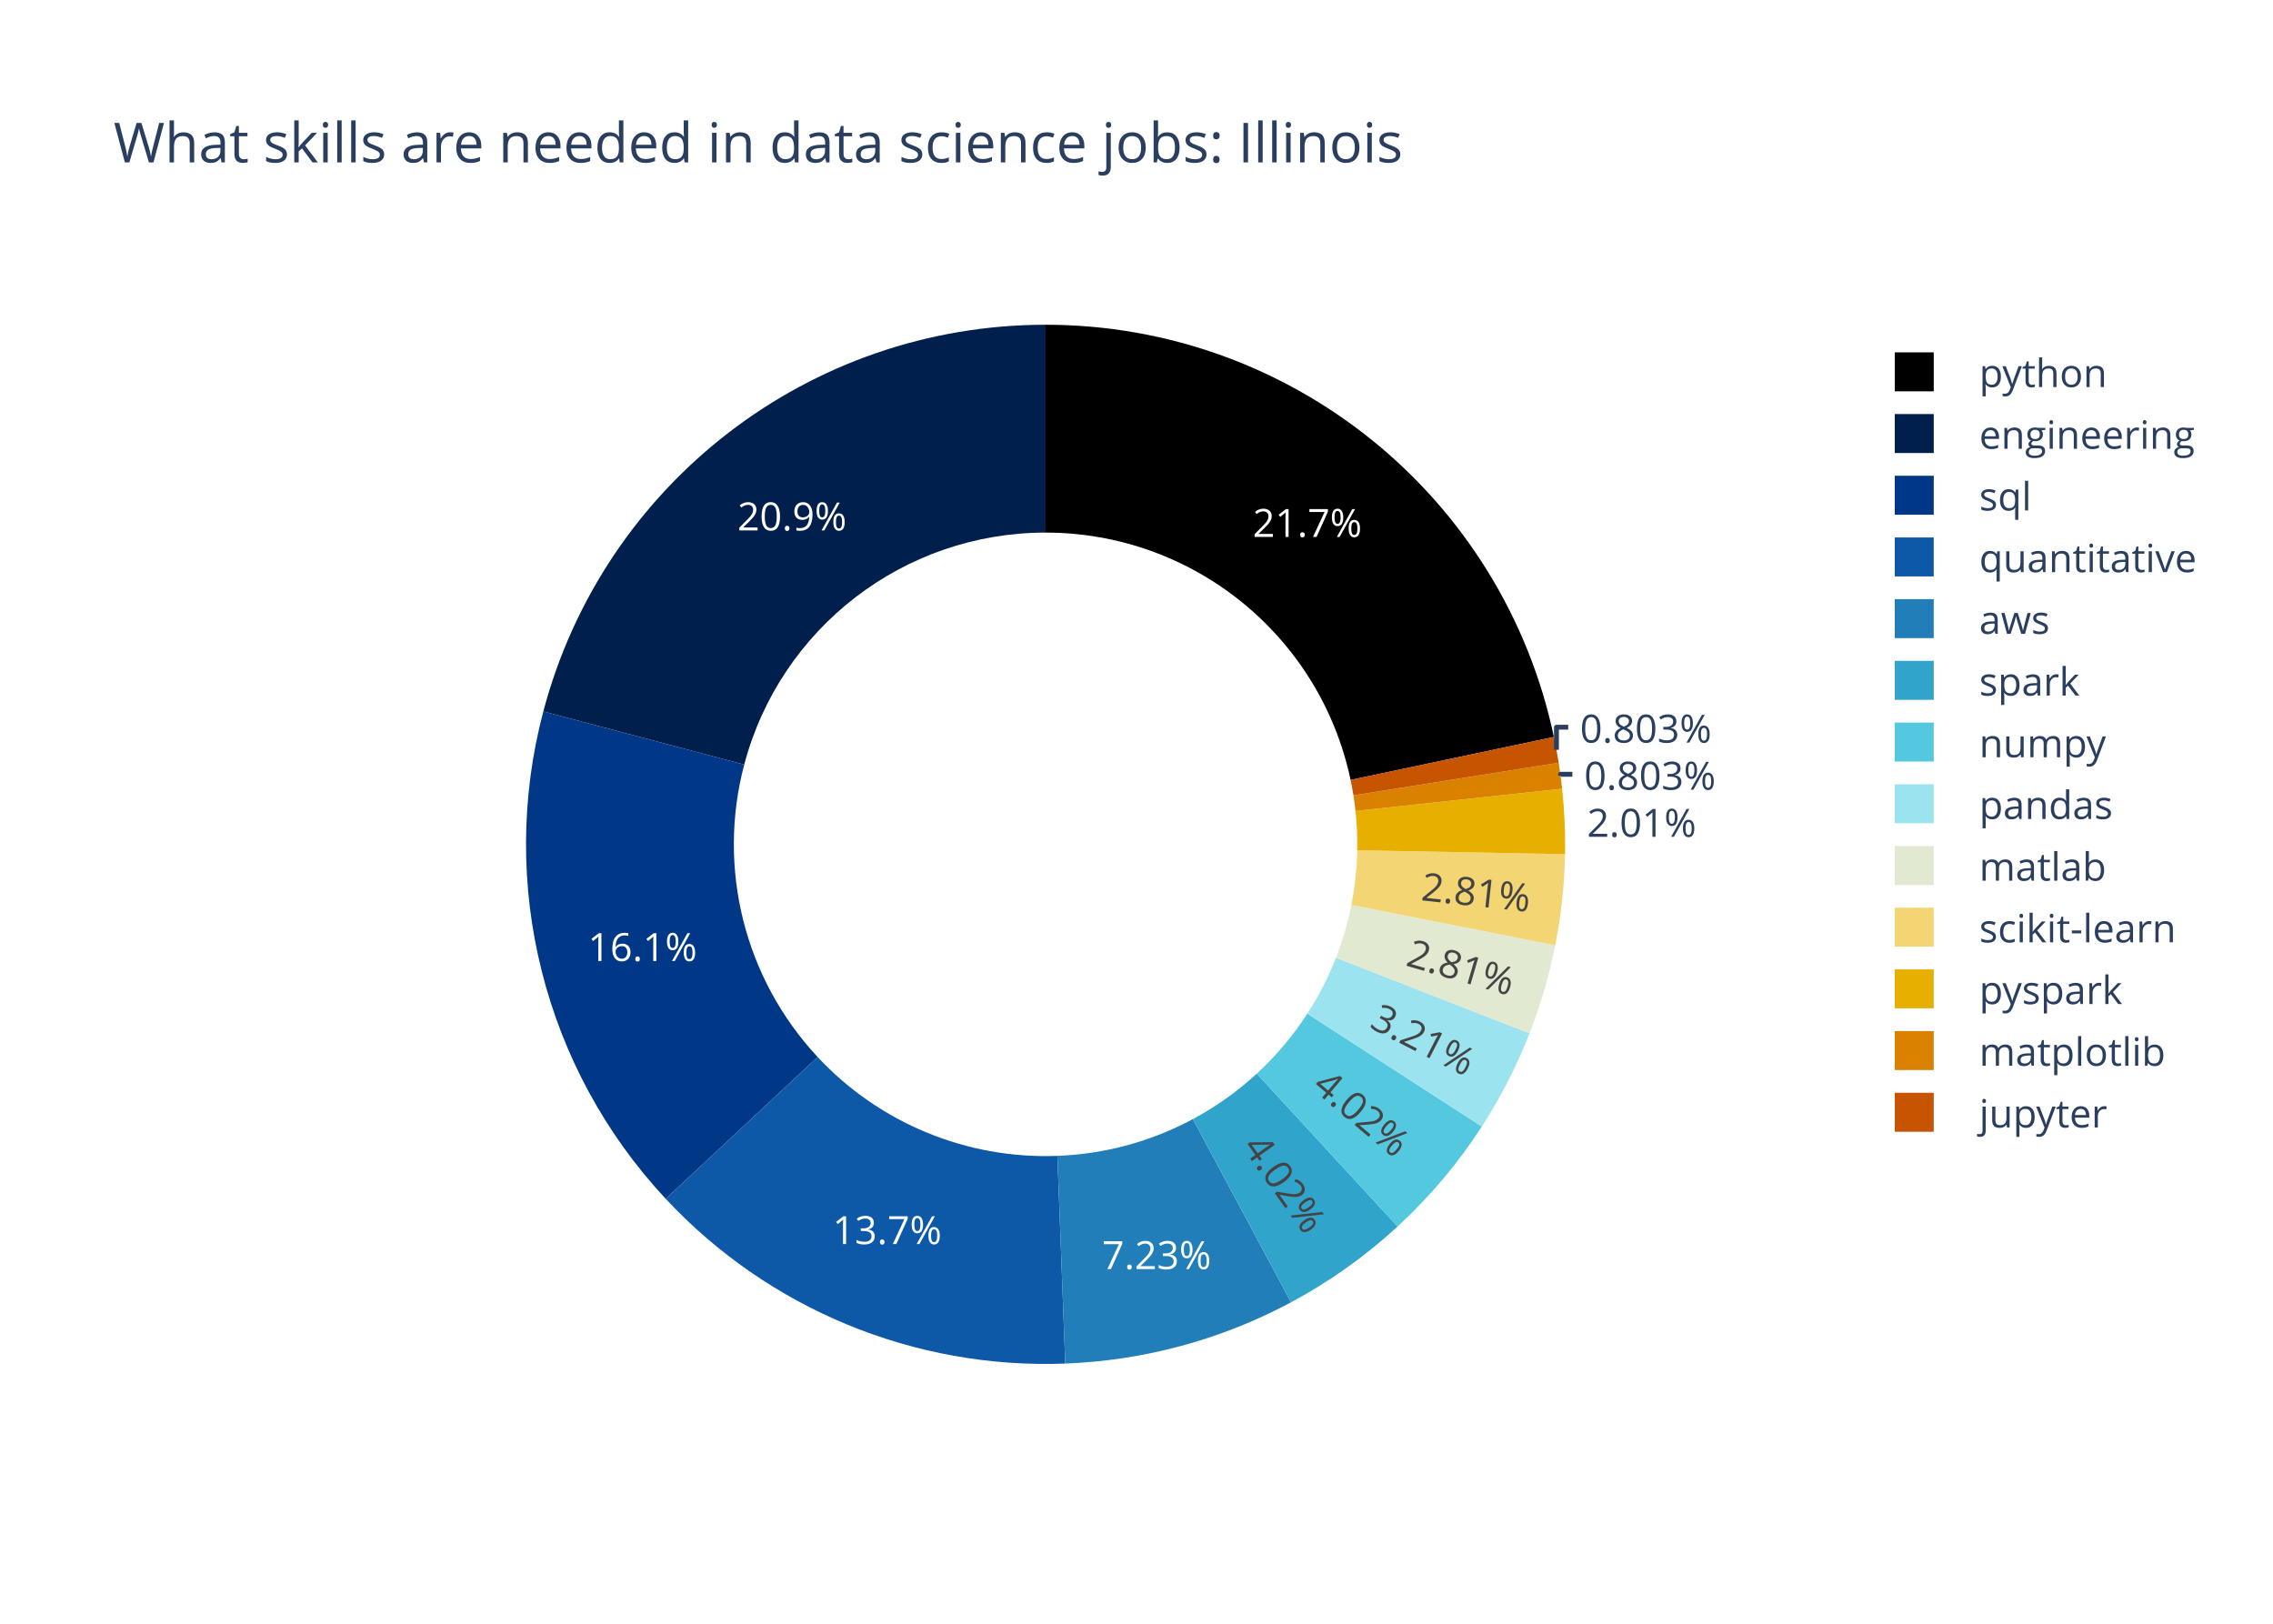
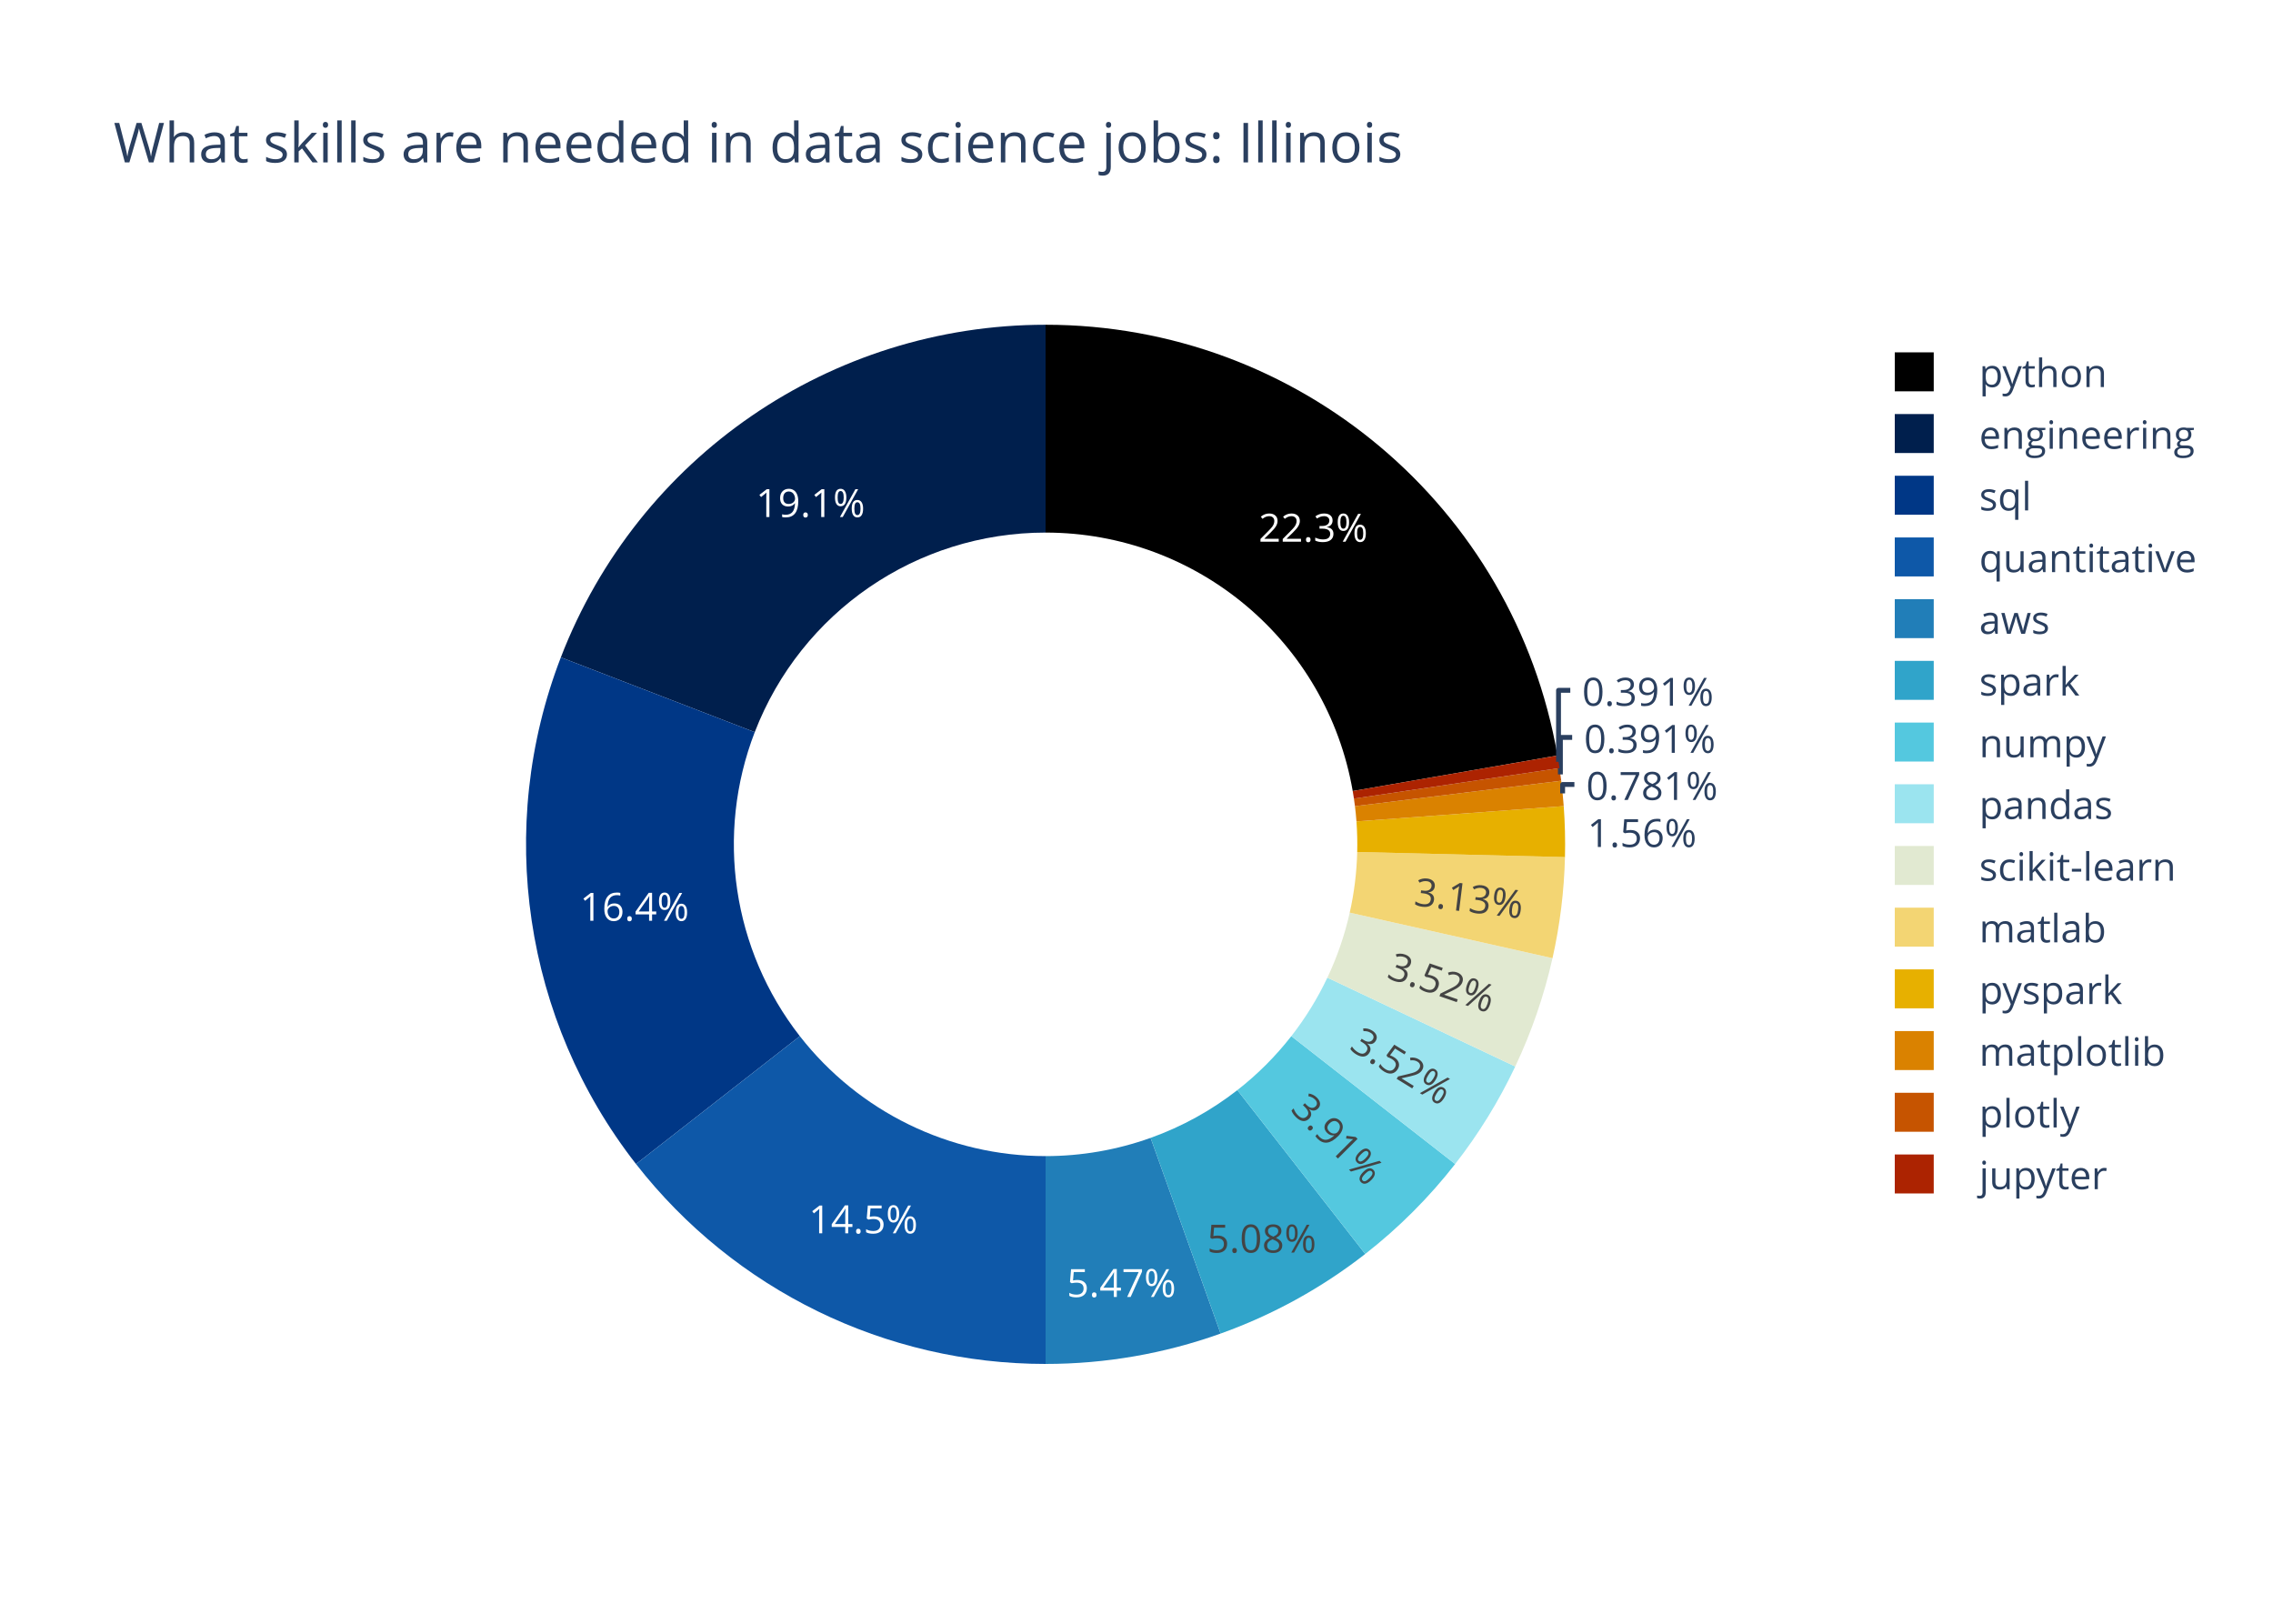
<svg xmlns="http://www.w3.org/2000/svg" class="main-svg" width="1400" height="1000" style="" viewBox="0 0 700 500">
  <rect x="0" y="0" width="700" height="500" style="fill: rgb(255, 255, 255); fill-opacity: 1;" />
-   <defs id="defs-4f6946">
+   <defs id="defs-c1e38e">
    <g class="clips" />
    <g class="gradients" />
  </defs>
  <g class="bglayer" />
  <g class="layer-below">
    <g class="imagelayer" />
    <g class="shapelayer" />
  </g>
  <g class="cartesianlayer" />
  <g class="polarlayer" />
  <g class="ternarylayer" />
  <g class="geolayer" />
  <g class="funnelarealayer" />
  <g class="pielayer">
    <g class="trace" stroke-linejoin="round" style="opacity: 1;">
      <g class="slice">
-         <path class="surface" d="M415.927,240.159a96,96 0 0 0 -93.927,-76.159l0,-64a160,160 0 0 1 156.545,126.932Z" style="pointer-events: all; stroke-width: 0; fill: rgb(0, 0, 0); fill-opacity: 1; stroke: rgb(68, 68, 68); stroke-opacity: 1;" />
-         <g class="slicetext">
-           <text data-notex="1" class="slicetext" transform="translate(402.6157,165.3262)" text-anchor="middle" x="0" y="0" style="font-family: 'Open Sans', verdana, arial, sans-serif; font-size: 12px; fill: rgb(255, 255, 255); fill-opacity: 1; white-space: pre;">21.7%</text>
-         </g>
-       </g>
-       <g class="slice">
-         <path class="surface" d="M322,164a96,96 0 0 0 -92.807,71.446l-61.871,-16.369a160,160 0 0 1 154.678,-119.077Z" style="pointer-events: all; stroke-width: 0; fill: rgb(0, 31, 77); fill-opacity: 1; stroke: rgb(68, 68, 68); stroke-opacity: 1;" />
-         <g class="slicetext">
-           <text data-notex="1" class="slicetext" transform="translate(243.9185,163.3238)" text-anchor="middle" x="0" y="0" style="font-family: 'Open Sans', verdana, arial, sans-serif; font-size: 12px; fill: rgb(255, 255, 255); fill-opacity: 1; white-space: pre;">20.9%</text>
-         </g>
-       </g>
-       <g class="slice">
-         <path class="surface" d="M229.193,235.446a96,96 0 0 0 22.611,90.041l-46.797,43.658a160,160 0 0 1 -37.684,-150.068Z" style="pointer-events: all; stroke-width: 0; fill: rgb(0, 55, 134); fill-opacity: 1; stroke: rgb(68, 68, 68); stroke-opacity: 1;" />
-         <g class="slicetext">
-           <text data-notex="1" class="slicetext" transform="translate(197.8544,295.9249)" text-anchor="middle" x="0" y="0" style="font-family: 'Open Sans', verdana, arial, sans-serif; font-size: 12px; fill: rgb(255, 255, 255); fill-opacity: 1; white-space: pre;">16.1%</text>
-         </g>
-       </g>
-       <g class="slice">
-         <path class="surface" d="M251.804,325.487a96,96 0 0 0 73.829,30.445l2.422,63.954a160,160 0 0 1 -123.048,-50.741Z" style="pointer-events: all; stroke-width: 0; fill: rgb(14, 88, 168); fill-opacity: 1; stroke: rgb(68, 68, 68); stroke-opacity: 1;" />
-         <g class="slicetext">
-           <text data-notex="1" class="slicetext" transform="translate(273.2031,383.0837)" text-anchor="middle" x="0" y="0" style="font-family: 'Open Sans', verdana, arial, sans-serif; font-size: 12px; fill: rgb(255, 255, 255); fill-opacity: 1; white-space: pre;">13.7%</text>
-         </g>
-       </g>
-       <g class="slice">
-         <path class="surface" d="M325.633,355.931a96,96 0 0 0 41.721,-11.32l30.236,56.407a160,160 0 0 1 -69.536,18.867Z" style="pointer-events: all; stroke-width: 0; fill: rgb(33, 126, 184); fill-opacity: 1; stroke: rgb(68, 68, 68); stroke-opacity: 1;" />
-         <g class="slicetext">
-           <text data-notex="1" class="slicetext" transform="translate(356.1984,390.7884)" text-anchor="middle" x="0" y="0" style="font-family: 'Open Sans', verdana, arial, sans-serif; font-size: 12px; fill: rgb(255, 255, 255); fill-opacity: 1; white-space: pre;">7.23%</text>
-         </g>
-       </g>
-       <g class="slice">
-         <path class="surface" d="M367.354,344.611a96,96 0 0 0 19.688,-14.003l43.362,47.072a160,160 0 0 1 -32.814,23.338Z" style="pointer-events: all; stroke-width: 0; fill: rgb(48, 164, 202); fill-opacity: 1; stroke: rgb(68, 68, 68); stroke-opacity: 1;" />
-         <g class="slicetext">
-           <text data-notex="1" class="slicetext" transform="translate(392.1976,366.8939)rotate(54.57831)" text-anchor="middle" x="0" y="0" style="font-family: 'Open Sans', verdana, arial, sans-serif; font-size: 12px; fill: rgb(68, 68, 68); fill-opacity: 1; white-space: pre;">4.02%</text>
-         </g>
-       </g>
-       <g class="slice">
-         <path class="surface" d="M387.042,330.608a96,96 0 0 0 15.569,-18.475l53.741,34.755a160,160 0 0 1 -25.948,30.792Z" style="pointer-events: all; stroke-width: 0; fill: rgb(84, 200, 223); fill-opacity: 1; stroke: rgb(68, 68, 68); stroke-opacity: 1;" />
-         <g class="slicetext">
-           <text data-notex="1" class="slicetext" transform="translate(416.6625,345.9827)rotate(40.12048)" text-anchor="middle" x="0" y="0" style="font-family: 'Open Sans', verdana, arial, sans-serif; font-size: 12px; fill: rgb(68, 68, 68); fill-opacity: 1; white-space: pre;">4.02%</text>
-         </g>
-       </g>
-       <g class="slice">
-         <path class="surface" d="M402.611,312.133a96,96 0 0 0 8.816,-17.221l59.618,23.274a160,160 0 0 1 -14.693,28.702Z" style="pointer-events: all; stroke-width: 0; fill: rgb(155, 228, 239); fill-opacity: 1; stroke: rgb(68, 68, 68); stroke-opacity: 1;" />
-         <g class="slicetext">
-           <text data-notex="1" class="slicetext" transform="translate(436.4102,323.9041)rotate(27.10843)" text-anchor="middle" x="0" y="0" style="font-family: 'Open Sans', verdana, arial, sans-serif; font-size: 12px; fill: rgb(68, 68, 68); fill-opacity: 1; white-space: pre;">3.21%</text>
-         </g>
-       </g>
-       <g class="slice">
-         <path class="surface" d="M411.427,294.912a96,96 0 0 0 4.743,-16.257l62.78,12.436a160,160 0 0 1 -7.905,27.095Z" style="pointer-events: all; stroke-width: 0; fill: rgb(225, 233, 209); fill-opacity: 1; stroke: rgb(68, 68, 68); stroke-opacity: 1;" />
-         <g class="slicetext">
-           <text data-notex="1" class="slicetext" transform="translate(448.7558,301.9302)rotate(16.26506)" text-anchor="middle" x="0" y="0" style="font-family: 'Open Sans', verdana, arial, sans-serif; font-size: 12px; fill: rgb(68, 68, 68); fill-opacity: 1; white-space: pre;">2.81%</text>
-         </g>
-       </g>
-       <g class="slice">
-         <path class="surface" d="M416.17,278.654a96,96 0 0 0 1.813,-16.838l63.989,1.211a160,160 0 0 1 -3.021,28.063Z" style="pointer-events: all; stroke-width: 0; fill: rgb(243, 213, 115); fill-opacity: 1; stroke: rgb(68, 68, 68); stroke-opacity: 1;" />
-         <g class="slicetext">
-           <text data-notex="1" class="slicetext" transform="translate(454.1515,279.0044)rotate(6.144578)" text-anchor="middle" x="0" y="0" style="font-family: 'Open Sans', verdana, arial, sans-serif; font-size: 12px; fill: rgb(68, 68, 68); fill-opacity: 1; white-space: pre;">2.81%</text>
-         </g>
-       </g>
-       <g class="slice">
-         <path class="surface" d="M417.983,261.817a96,96 0 0 0 -0.534,-12.092l63.632,-6.85a160,160 0 0 1 0.891,20.154Z" style="pointer-events: all; stroke-width: 0; fill: rgb(231, 176, 0); fill-opacity: 1; stroke: rgb(68, 68, 68); stroke-opacity: 1;" />
-         <g class="slicetext">
-           <text data-notex="1" class="slicetext" transform="translate(505.5628,257.6727)" text-anchor="middle" x="0" y="0" style="font-family: 'Open Sans', verdana, arial, sans-serif; font-size: 12px; fill: rgb(42, 63, 95); fill-opacity: 1; white-space: pre;">2.01%</text>
-         </g>
-       </g>
-       <g class="slice">
-         <path class="surface" d="M417.448,249.724a96,96 0 0 0 -0.64,-4.802l63.206,-10.052a160,160 0 0 1 1.066,8.003Z" style="pointer-events: all; stroke-width: 0; fill: rgb(218, 130, 0); fill-opacity: 1; stroke: rgb(68, 68, 68); stroke-opacity: 1;" />
-         <g class="slicetext">
-           <text data-notex="1" class="slicetext" transform="translate(508.1293,243.1727)" text-anchor="middle" x="0" y="0" style="font-family: 'Open Sans', verdana, arial, sans-serif; font-size: 12px; fill: rgb(42, 63, 95); fill-opacity: 1; white-space: pre;">0.803%</text>
-         </g>
-         <path class="textline" stroke-width="1.5" d="M480.598,238.866V238.423h3.625" fill="none" style="stroke: rgb(42, 63, 95); stroke-opacity: 1;" />
-       </g>
-       <g class="slice">
-         <path class="surface" d="M416.809,244.922a96,96 0 0 0 -0.881,-4.764l62.618,-13.227a160,160 0 0 1 1.469,7.939Z" style="pointer-events: all; stroke-width: 0; fill: rgb(198, 84, 0); fill-opacity: 1; stroke: rgb(68, 68, 68); stroke-opacity: 1;" />
-         <g class="slicetext">
-           <text data-notex="1" class="slicetext" transform="translate(506.8612,228.6727)" text-anchor="middle" x="0" y="0" style="font-family: 'Open Sans', verdana, arial, sans-serif; font-size: 12px; fill: rgb(42, 63, 95); fill-opacity: 1; white-space: pre;">0.803%</text>
-         </g>
-         <path class="textline" stroke-width="1.5" d="M479.33,230.892V223.923h3.625" fill="none" style="stroke: rgb(42, 63, 95); stroke-opacity: 1;" />
+         <path class="surface" d="M416.587,243.588a96,96 0 0 0 -94.587,-79.588l0,-64a160,160 0 0 1 157.644,132.646Z" style="pointer-events: all; stroke-width: 0; fill: rgb(0, 0, 0); fill-opacity: 1; stroke: rgb(68, 68, 68); stroke-opacity: 1;" />
+         <g class="slicetext">
+           <text data-notex="1" class="slicetext" transform="translate(404.4104,166.8086)" text-anchor="middle" x="0" y="0" style="font-family: 'Open Sans', verdana, arial, sans-serif; font-size: 12px; fill: rgb(255, 255, 255); fill-opacity: 1; white-space: pre;">22.3%</text>
+         </g>
+       </g>
+       <g class="slice">
+         <path class="surface" d="M322,164a96,96 0 0 0 -89.567,61.45l-59.712,-23.033a160,160 0 0 1 149.279,-102.417Z" style="pointer-events: all; stroke-width: 0; fill: rgb(0, 31, 77); fill-opacity: 1; stroke: rgb(68, 68, 68); stroke-opacity: 1;" />
+         <g class="slicetext">
+           <text data-notex="1" class="slicetext" transform="translate(249.5863,159.2026)" text-anchor="middle" x="0" y="0" style="font-family: 'Open Sans', verdana, arial, sans-serif; font-size: 12px; fill: rgb(255, 255, 255); fill-opacity: 1; white-space: pre;">19.1%</text>
+         </g>
+       </g>
+       <g class="slice">
+         <path class="surface" d="M232.433,225.45a96,96 0 0 0 13.886,93.612l-50.454,39.375a160,160 0 0 1 -23.143,-156.02Z" style="pointer-events: all; stroke-width: 0; fill: rgb(0, 55, 134); fill-opacity: 1; stroke: rgb(68, 68, 68); stroke-opacity: 1;" />
+         <g class="slicetext">
+           <text data-notex="1" class="slicetext" transform="translate(195.3854,283.5315)" text-anchor="middle" x="0" y="0" style="font-family: 'Open Sans', verdana, arial, sans-serif; font-size: 12px; fill: rgb(255, 255, 255); fill-opacity: 1; white-space: pre;">16.4%</text>
+         </g>
+       </g>
+       <g class="slice">
+         <path class="surface" d="M246.319,319.062a96,96 0 0 0 75.681,36.938l-7.83773951454306e-15,64a160,160 0 0 1 -126.135,-61.563Z" style="pointer-events: all; stroke-width: 0; fill: rgb(14, 88, 168); fill-opacity: 1; stroke: rgb(68, 68, 68); stroke-opacity: 1;" />
+         <g class="slicetext">
+           <text data-notex="1" class="slicetext" transform="translate(265.8571,379.7803)" text-anchor="middle" x="0" y="0" style="font-family: 'Open Sans', verdana, arial, sans-serif; font-size: 12px; fill: rgb(255, 255, 255); fill-opacity: 1; white-space: pre;">14.5%</text>
+         </g>
+       </g>
+       <g class="slice">
+         <path class="surface" d="M322,356a96,96 0 0 0 32.341,-5.612l21.561,60.259a160,160 0 0 1 -53.902,9.353Z" style="pointer-events: all; stroke-width: 0; fill: rgb(33, 126, 184); fill-opacity: 1; stroke: rgb(68, 68, 68); stroke-opacity: 1;" />
+         <g class="slicetext">
+           <text data-notex="1" class="slicetext" transform="translate(345.3602,399.3781)" text-anchor="middle" x="0" y="0" style="font-family: 'Open Sans', verdana, arial, sans-serif; font-size: 12px; fill: rgb(255, 255, 255); fill-opacity: 1; white-space: pre;">5.47%</text>
+         </g>
+       </g>
+       <g class="slice">
+         <path class="surface" d="M354.341,350.388a96,96 0 0 0 26.721,-14.707l39.375,50.454a160,160 0 0 1 -44.535,24.512Z" style="pointer-events: all; stroke-width: 0; fill: rgb(48, 164, 202); fill-opacity: 1; stroke: rgb(68, 68, 68); stroke-opacity: 1;" />
+         <g class="slicetext">
+           <text data-notex="1" class="slicetext" transform="translate(388.5736,385.7063)" text-anchor="middle" x="0" y="0" style="font-family: 'Open Sans', verdana, arial, sans-serif; font-size: 12px; fill: rgb(68, 68, 68); fill-opacity: 1; white-space: pre;">5.08%</text>
+         </g>
+       </g>
+       <g class="slice">
+         <path class="surface" d="M381.062,335.681a96,96 0 0 0 16.619,-16.619l50.454,39.375a160,160 0 0 1 -27.698,27.698Z" style="pointer-events: all; stroke-width: 0; fill: rgb(84, 200, 223); fill-opacity: 1; stroke: rgb(68, 68, 68); stroke-opacity: 1;" />
+         <g class="slicetext">
+           <text data-notex="1" class="slicetext" transform="translate(409.0056,353.7232)rotate(45)" text-anchor="middle" x="0" y="0" style="font-family: 'Open Sans', verdana, arial, sans-serif; font-size: 12px; fill: rgb(68, 68, 68); fill-opacity: 1; white-space: pre;">3.91%</text>
+         </g>
+       </g>
+       <g class="slice">
+         <path class="surface" d="M397.681,319.062a96,96 0 0 0 11.102,-18.017l57.855,27.364a160,160 0 0 1 -18.503,30.028Z" style="pointer-events: all; stroke-width: 0; fill: rgb(155, 228, 239); fill-opacity: 1; stroke: rgb(68, 68, 68); stroke-opacity: 1;" />
+         <g class="slicetext">
+           <text data-notex="1" class="slicetext" transform="translate(429.5376,331.8421)rotate(31.64062)" text-anchor="middle" x="0" y="0" style="font-family: 'Open Sans', verdana, arial, sans-serif; font-size: 12px; fill: rgb(68, 68, 68); fill-opacity: 1; white-space: pre;">3.52%</text>
+         </g>
+       </g>
+       <g class="slice">
+         <path class="surface" d="M408.783,301.045a96,96 0 0 0 6.884,-20.012l62.445,14.022a160,160 0 0 1 -11.474,33.353Z" style="pointer-events: all; stroke-width: 0; fill: rgb(225, 233, 209); fill-opacity: 1; stroke: rgb(68, 68, 68); stroke-opacity: 1;" />
+         <g class="slicetext">
+           <text data-notex="1" class="slicetext" transform="translate(442.6653,306.5348)rotate(18.98438)" text-anchor="middle" x="0" y="0" style="font-family: 'Open Sans', verdana, arial, sans-serif; font-size: 12px; fill: rgb(68, 68, 68); fill-opacity: 1; white-space: pre;">3.52%</text>
+         </g>
+       </g>
+       <g class="slice">
+         <path class="surface" d="M415.667,281.034a96,96 0 0 0 2.304,-18.678l63.981,1.571a160,160 0 0 1 -3.839,31.13Z" style="pointer-events: all; stroke-width: 0; fill: rgb(243, 213, 115); fill-opacity: 1; stroke: rgb(68, 68, 68); stroke-opacity: 1;" />
+         <g class="slicetext">
+           <text data-notex="1" class="slicetext" transform="translate(451.9117,280.8091)rotate(7.03125)" text-anchor="middle" x="0" y="0" style="font-family: 'Open Sans', verdana, arial, sans-serif; font-size: 12px; fill: rgb(68, 68, 68); fill-opacity: 1; white-space: pre;">3.13%</text>
+         </g>
+       </g>
+       <g class="slice">
+         <path class="surface" d="M417.971,262.356a96,96 0 0 0 -0.231,-9.418l63.827,-4.708a160,160 0 0 1 0.385,15.697Z" style="pointer-events: all; stroke-width: 0; fill: rgb(231, 176, 0); fill-opacity: 1; stroke: rgb(68, 68, 68); stroke-opacity: 1;" />
+         <g class="slicetext">
+           <text data-notex="1" class="slicetext" transform="translate(505.6706,260.819)" text-anchor="middle" x="0" y="0" style="font-family: 'Open Sans', verdana, arial, sans-serif; font-size: 12px; fill: rgb(42, 63, 95); fill-opacity: 1; white-space: pre;">1.56%</text>
+         </g>
+       </g>
+       <g class="slice">
+         <path class="surface" d="M417.74,252.938a96,96 0 0 0 -0.462,-4.689l63.519,-7.834a160,160 0 0 1 0.77,7.815Z" style="pointer-events: all; stroke-width: 0; fill: rgb(218, 130, 0); fill-opacity: 1; stroke: rgb(68, 68, 68); stroke-opacity: 1;" />
+         <g class="slicetext">
+           <text data-notex="1" class="slicetext" transform="translate(508.7608,246.319)" text-anchor="middle" x="0" y="0" style="font-family: 'Open Sans', verdana, arial, sans-serif; font-size: 12px; fill: rgb(42, 63, 95); fill-opacity: 1; white-space: pre;">0.781%</text>
+         </g>
+         <path class="textline" stroke-width="1.5" d="M481.23,244.317V241.569h3.625" fill="none" style="stroke: rgb(42, 63, 95); stroke-opacity: 1;" />
+       </g>
+       <g class="slice">
+         <path class="surface" d="M417.278,248.249a96,96 0 0 0 -0.317,-2.335l63.307,-9.391a160,160 0 0 1 0.528,3.891Z" style="pointer-events: all; stroke-width: 0; fill: rgb(198, 84, 0); fill-opacity: 1; stroke: rgb(68, 68, 68); stroke-opacity: 1;" />
+         <g class="slicetext">
+           <text data-notex="1" class="slicetext" transform="translate(508.0757,231.819)" text-anchor="middle" x="0" y="0" style="font-family: 'Open Sans', verdana, arial, sans-serif; font-size: 12px; fill: rgb(42, 63, 95); fill-opacity: 1; white-space: pre;">0.391%</text>
+         </g>
+         <path class="textline" stroke-width="1.5" d="M480.544,238.467V227.069h3.625" fill="none" style="stroke: rgb(42, 63, 95); stroke-opacity: 1;" />
+       </g>
+       <g class="slice">
+         <path class="surface" d="M416.961,245.914a96,96 0 0 0 -0.374,-2.326l63.058,-10.942a160,160 0 0 1 0.624,3.877Z" style="pointer-events: all; stroke-width: 0; fill: rgb(172, 35, 1); fill-opacity: 1; stroke: rgb(68, 68, 68); stroke-opacity: 1;" />
+         <g class="slicetext">
+           <text data-notex="1" class="slicetext" transform="translate(507.4995,217.319)" text-anchor="middle" x="0" y="0" style="font-family: 'Open Sans', verdana, arial, sans-serif; font-size: 12px; fill: rgb(42, 63, 95); fill-opacity: 1; white-space: pre;">0.391%</text>
+         </g>
+         <path class="textline" stroke-width="1.5" d="M479.968,234.583V212.569h3.625" fill="none" style="stroke: rgb(42, 63, 95); stroke-opacity: 1;" />
      </g>
    </g>
  </g>
  <g class="treemaplayer" />
  <g class="sunburstlayer" />
  <g class="glimages" />
-   <defs id="topdefs-4f6946">
+   <defs id="topdefs-c1e38e">
    <g class="clips" />
-     <clipPath id="legend4f6946">
-       <rect width="118" height="257" x="0" y="0" />
+     <clipPath id="legendc1e38e">
+       <rect width="118" height="276" x="0" y="0" />
    </clipPath>
  </defs>
  <g class="layer-above">
    <g class="imagelayer" />
    <g class="shapelayer" />
  </g>
  <g class="infolayer">
    <g class="legend" pointer-events="all" transform="translate(569.52, 100)">
-       <rect class="bg" shape-rendering="crispEdges" style="stroke: rgb(68, 68, 68); stroke-opacity: 1; fill: rgb(255, 255, 255); fill-opacity: 1; stroke-width: 0px;" width="118" height="257" x="0" y="0" />
-       <g class="scrollbox" transform="translate(0, 0)" clip-path="url('#legend4f6946')">
+       <rect class="bg" shape-rendering="crispEdges" style="stroke: rgb(68, 68, 68); stroke-opacity: 1; fill: rgb(255, 255, 255); fill-opacity: 1; stroke-width: 0px;" width="118" height="276" x="0" y="0" />
+       <g class="scrollbox" transform="translate(0, 0)" clip-path="url('#legendc1e38e')">
        <g class="groups">
          <g class="traces" style="opacity: 1;" transform="translate(0, 14.5)">
            <text class="legendtext" text-anchor="start" x="40" y="4.68" style="font-family: 'Open Sans', verdana, arial, sans-serif; font-size: 12px; fill: rgb(42, 63, 95); fill-opacity: 1; white-space: pre;">python</text>
            <g class="layers" style="opacity: 1;">
              <g class="legendfill" />
              <g class="legendlines" />
              <g class="legendsymbols">
                <g class="legendpoints">
                  <path class="legendpie" d="M6,6H-6V-6H6Z" transform="translate(20,0)" style="stroke-width: 0; fill: rgb(0, 0, 0); fill-opacity: 1; stroke: rgb(68, 68, 68); stroke-opacity: 1;" />
                </g>
              </g>
            </g>
            <rect class="legendtoggle" pointer-events="all" x="0" y="-9.5" width="112.109" height="19" style="cursor: pointer; fill: rgb(0, 0, 0); fill-opacity: 0;" />
          </g>
          <g class="traces" style="opacity: 1;" transform="translate(0, 33.5)">
            <text class="legendtext" text-anchor="start" x="40" y="4.68" style="font-family: 'Open Sans', verdana, arial, sans-serif; font-size: 12px; fill: rgb(42, 63, 95); fill-opacity: 1; white-space: pre;">engineering</text>
            <g class="layers" style="opacity: 1;">
              <g class="legendfill" />
              <g class="legendlines" />
              <g class="legendsymbols">
                <g class="legendpoints">
                  <path class="legendpie" d="M6,6H-6V-6H6Z" transform="translate(20,0)" style="stroke-width: 0; fill: rgb(0, 31, 77); fill-opacity: 1; stroke: rgb(68, 68, 68); stroke-opacity: 1;" />
                </g>
              </g>
            </g>
            <rect class="legendtoggle" pointer-events="all" x="0" y="-9.5" width="112.109" height="19" style="cursor: pointer; fill: rgb(0, 0, 0); fill-opacity: 0;" />
          </g>
          <g class="traces" style="opacity: 1;" transform="translate(0, 52.5)">
            <text class="legendtext" text-anchor="start" x="40" y="4.68" style="font-family: 'Open Sans', verdana, arial, sans-serif; font-size: 12px; fill: rgb(42, 63, 95); fill-opacity: 1; white-space: pre;">sql</text>
            <g class="layers" style="opacity: 1;">
              <g class="legendfill" />
              <g class="legendlines" />
              <g class="legendsymbols">
                <g class="legendpoints">
                  <path class="legendpie" d="M6,6H-6V-6H6Z" transform="translate(20,0)" style="stroke-width: 0; fill: rgb(0, 55, 134); fill-opacity: 1; stroke: rgb(68, 68, 68); stroke-opacity: 1;" />
                </g>
              </g>
            </g>
            <rect class="legendtoggle" pointer-events="all" x="0" y="-9.5" width="112.109" height="19" style="cursor: pointer; fill: rgb(0, 0, 0); fill-opacity: 0;" />
          </g>
          <g class="traces" style="opacity: 1;" transform="translate(0, 71.5)">
            <text class="legendtext" text-anchor="start" x="40" y="4.68" style="font-family: 'Open Sans', verdana, arial, sans-serif; font-size: 12px; fill: rgb(42, 63, 95); fill-opacity: 1; white-space: pre;">quantitative</text>
            <g class="layers" style="opacity: 1;">
              <g class="legendfill" />
              <g class="legendlines" />
              <g class="legendsymbols">
                <g class="legendpoints">
                  <path class="legendpie" d="M6,6H-6V-6H6Z" transform="translate(20,0)" style="stroke-width: 0; fill: rgb(14, 88, 168); fill-opacity: 1; stroke: rgb(68, 68, 68); stroke-opacity: 1;" />
                </g>
              </g>
            </g>
            <rect class="legendtoggle" pointer-events="all" x="0" y="-9.5" width="112.109" height="19" style="cursor: pointer; fill: rgb(0, 0, 0); fill-opacity: 0;" />
          </g>
          <g class="traces" style="opacity: 1;" transform="translate(0, 90.5)">
            <text class="legendtext" text-anchor="start" x="40" y="4.68" style="font-family: 'Open Sans', verdana, arial, sans-serif; font-size: 12px; fill: rgb(42, 63, 95); fill-opacity: 1; white-space: pre;">aws</text>
            <g class="layers" style="opacity: 1;">
              <g class="legendfill" />
              <g class="legendlines" />
              <g class="legendsymbols">
                <g class="legendpoints">
                  <path class="legendpie" d="M6,6H-6V-6H6Z" transform="translate(20,0)" style="stroke-width: 0; fill: rgb(33, 126, 184); fill-opacity: 1; stroke: rgb(68, 68, 68); stroke-opacity: 1;" />
                </g>
              </g>
            </g>
            <rect class="legendtoggle" pointer-events="all" x="0" y="-9.5" width="112.109" height="19" style="cursor: pointer; fill: rgb(0, 0, 0); fill-opacity: 0;" />
          </g>
          <g class="traces" style="opacity: 1;" transform="translate(0, 109.5)">
            <text class="legendtext" text-anchor="start" x="40" y="4.68" style="font-family: 'Open Sans', verdana, arial, sans-serif; font-size: 12px; fill: rgb(42, 63, 95); fill-opacity: 1; white-space: pre;">spark</text>
            <g class="layers" style="opacity: 1;">
              <g class="legendfill" />
              <g class="legendlines" />
              <g class="legendsymbols">
                <g class="legendpoints">
                  <path class="legendpie" d="M6,6H-6V-6H6Z" transform="translate(20,0)" style="stroke-width: 0; fill: rgb(48, 164, 202); fill-opacity: 1; stroke: rgb(68, 68, 68); stroke-opacity: 1;" />
                </g>
              </g>
            </g>
            <rect class="legendtoggle" pointer-events="all" x="0" y="-9.5" width="112.109" height="19" style="cursor: pointer; fill: rgb(0, 0, 0); fill-opacity: 0;" />
          </g>
          <g class="traces" style="opacity: 1;" transform="translate(0, 128.5)">
            <text class="legendtext" text-anchor="start" x="40" y="4.68" style="font-family: 'Open Sans', verdana, arial, sans-serif; font-size: 12px; fill: rgb(42, 63, 95); fill-opacity: 1; white-space: pre;">numpy</text>
            <g class="layers" style="opacity: 1;">
              <g class="legendfill" />
              <g class="legendlines" />
              <g class="legendsymbols">
                <g class="legendpoints">
                  <path class="legendpie" d="M6,6H-6V-6H6Z" transform="translate(20,0)" style="stroke-width: 0; fill: rgb(84, 200, 223); fill-opacity: 1; stroke: rgb(68, 68, 68); stroke-opacity: 1;" />
                </g>
              </g>
            </g>
            <rect class="legendtoggle" pointer-events="all" x="0" y="-9.5" width="112.109" height="19" style="cursor: pointer; fill: rgb(0, 0, 0); fill-opacity: 0;" />
          </g>
          <g class="traces" style="opacity: 1;" transform="translate(0, 147.5)">
            <text class="legendtext" text-anchor="start" x="40" y="4.68" style="font-family: 'Open Sans', verdana, arial, sans-serif; font-size: 12px; fill: rgb(42, 63, 95); fill-opacity: 1; white-space: pre;">pandas</text>
            <g class="layers" style="opacity: 1;">
              <g class="legendfill" />
              <g class="legendlines" />
              <g class="legendsymbols">
                <g class="legendpoints">
                  <path class="legendpie" d="M6,6H-6V-6H6Z" transform="translate(20,0)" style="stroke-width: 0; fill: rgb(155, 228, 239); fill-opacity: 1; stroke: rgb(68, 68, 68); stroke-opacity: 1;" />
                </g>
              </g>
            </g>
            <rect class="legendtoggle" pointer-events="all" x="0" y="-9.5" width="112.109" height="19" style="cursor: pointer; fill: rgb(0, 0, 0); fill-opacity: 0;" />
          </g>
          <g class="traces" style="opacity: 1;" transform="translate(0, 166.5)">
+             <text class="legendtext" text-anchor="start" x="40" y="4.68" style="font-family: 'Open Sans', verdana, arial, sans-serif; font-size: 12px; fill: rgb(42, 63, 95); fill-opacity: 1; white-space: pre;">scikit-learn</text>
+             <g class="layers" style="opacity: 1;">
+               <g class="legendfill" />
+               <g class="legendlines" />
+               <g class="legendsymbols">
+                 <g class="legendpoints">
+                   <path class="legendpie" d="M6,6H-6V-6H6Z" transform="translate(20,0)" style="stroke-width: 0; fill: rgb(225, 233, 209); fill-opacity: 1; stroke: rgb(68, 68, 68); stroke-opacity: 1;" />
+                 </g>
+               </g>
+             </g>
+             <rect class="legendtoggle" pointer-events="all" x="0" y="-9.5" width="112.109" height="19" style="cursor: pointer; fill: rgb(0, 0, 0); fill-opacity: 0;" />
+           </g>
+           <g class="traces" style="opacity: 1;" transform="translate(0, 185.5)">
            <text class="legendtext" text-anchor="start" x="40" y="4.68" style="font-family: 'Open Sans', verdana, arial, sans-serif; font-size: 12px; fill: rgb(42, 63, 95); fill-opacity: 1; white-space: pre;">matlab</text>
-             <g class="layers" style="opacity: 1;">
-               <g class="legendfill" />
-               <g class="legendlines" />
-               <g class="legendsymbols">
-                 <g class="legendpoints">
-                   <path class="legendpie" d="M6,6H-6V-6H6Z" transform="translate(20,0)" style="stroke-width: 0; fill: rgb(225, 233, 209); fill-opacity: 1; stroke: rgb(68, 68, 68); stroke-opacity: 1;" />
-                 </g>
-               </g>
-             </g>
-             <rect class="legendtoggle" pointer-events="all" x="0" y="-9.5" width="112.109" height="19" style="cursor: pointer; fill: rgb(0, 0, 0); fill-opacity: 0;" />
-           </g>
-           <g class="traces" style="opacity: 1;" transform="translate(0, 185.5)">
-             <text class="legendtext" text-anchor="start" x="40" y="4.68" style="font-family: 'Open Sans', verdana, arial, sans-serif; font-size: 12px; fill: rgb(42, 63, 95); fill-opacity: 1; white-space: pre;">scikit-learn</text>
            <g class="layers" style="opacity: 1;">
              <g class="legendfill" />
              <g class="legendlines" />
              <g class="legendsymbols">
                <g class="legendpoints">
                  <path class="legendpie" d="M6,6H-6V-6H6Z" transform="translate(20,0)" style="stroke-width: 0; fill: rgb(243, 213, 115); fill-opacity: 1; stroke: rgb(68, 68, 68); stroke-opacity: 1;" />
                </g>
              </g>
            </g>
            <rect class="legendtoggle" pointer-events="all" x="0" y="-9.5" width="112.109" height="19" style="cursor: pointer; fill: rgb(0, 0, 0); fill-opacity: 0;" />
          </g>
          <g class="traces" style="opacity: 1;" transform="translate(0, 204.5)">
            <text class="legendtext" text-anchor="start" x="40" y="4.68" style="font-family: 'Open Sans', verdana, arial, sans-serif; font-size: 12px; fill: rgb(42, 63, 95); fill-opacity: 1; white-space: pre;">pyspark</text>
            <g class="layers" style="opacity: 1;">
              <g class="legendfill" />
              <g class="legendlines" />
              <g class="legendsymbols">
                <g class="legendpoints">
                  <path class="legendpie" d="M6,6H-6V-6H6Z" transform="translate(20,0)" style="stroke-width: 0; fill: rgb(231, 176, 0); fill-opacity: 1; stroke: rgb(68, 68, 68); stroke-opacity: 1;" />
                </g>
              </g>
            </g>
            <rect class="legendtoggle" pointer-events="all" x="0" y="-9.5" width="112.109" height="19" style="cursor: pointer; fill: rgb(0, 0, 0); fill-opacity: 0;" />
          </g>
          <g class="traces" style="opacity: 1;" transform="translate(0, 223.5)">
            <text class="legendtext" text-anchor="start" x="40" y="4.68" style="font-family: 'Open Sans', verdana, arial, sans-serif; font-size: 12px; fill: rgb(42, 63, 95); fill-opacity: 1; white-space: pre;">matplotlib</text>
            <g class="layers" style="opacity: 1;">
              <g class="legendfill" />
              <g class="legendlines" />
              <g class="legendsymbols">
                <g class="legendpoints">
                  <path class="legendpie" d="M6,6H-6V-6H6Z" transform="translate(20,0)" style="stroke-width: 0; fill: rgb(218, 130, 0); fill-opacity: 1; stroke: rgb(68, 68, 68); stroke-opacity: 1;" />
                </g>
              </g>
            </g>
            <rect class="legendtoggle" pointer-events="all" x="0" y="-9.5" width="112.109" height="19" style="cursor: pointer; fill: rgb(0, 0, 0); fill-opacity: 0;" />
          </g>
          <g class="traces" style="opacity: 1;" transform="translate(0, 242.5)">
+             <text class="legendtext" text-anchor="start" x="40" y="4.68" style="font-family: 'Open Sans', verdana, arial, sans-serif; font-size: 12px; fill: rgb(42, 63, 95); fill-opacity: 1; white-space: pre;">plotly</text>
+             <g class="layers" style="opacity: 1;">
+               <g class="legendfill" />
+               <g class="legendlines" />
+               <g class="legendsymbols">
+                 <g class="legendpoints">
+                   <path class="legendpie" d="M6,6H-6V-6H6Z" transform="translate(20,0)" style="stroke-width: 0; fill: rgb(198, 84, 0); fill-opacity: 1; stroke: rgb(68, 68, 68); stroke-opacity: 1;" />
+                 </g>
+               </g>
+             </g>
+             <rect class="legendtoggle" pointer-events="all" x="0" y="-9.5" width="112.109" height="19" style="cursor: pointer; fill: rgb(0, 0, 0); fill-opacity: 0;" />
+           </g>
+           <g class="traces" style="opacity: 1;" transform="translate(0, 261.5)">
            <text class="legendtext" text-anchor="start" x="40" y="4.68" style="font-family: 'Open Sans', verdana, arial, sans-serif; font-size: 12px; fill: rgb(42, 63, 95); fill-opacity: 1; white-space: pre;">jupyter</text>
            <g class="layers" style="opacity: 1;">
              <g class="legendfill" />
              <g class="legendlines" />
              <g class="legendsymbols">
                <g class="legendpoints">
-                   <path class="legendpie" d="M6,6H-6V-6H6Z" transform="translate(20,0)" style="stroke-width: 0; fill: rgb(198, 84, 0); fill-opacity: 1; stroke: rgb(68, 68, 68); stroke-opacity: 1;" />
+                   <path class="legendpie" d="M6,6H-6V-6H6Z" transform="translate(20,0)" style="stroke-width: 0; fill: rgb(172, 35, 1); fill-opacity: 1; stroke: rgb(68, 68, 68); stroke-opacity: 1;" />
                </g>
              </g>
            </g>
            <rect class="legendtoggle" pointer-events="all" x="0" y="-9.5" width="112.109" height="19" style="cursor: pointer; fill: rgb(0, 0, 0); fill-opacity: 0;" />
          </g>
        </g>
      </g>
      <rect class="scrollbar" rx="20" ry="3" width="0" height="0" style="fill: rgb(128, 139, 164); fill-opacity: 1;" x="0" y="0" />
    </g>
    <g class="g-gtitle">
      <text class="gtitle" x="35" y="50" text-anchor="start" dy="0em" style="font-family: 'Open Sans', verdana, arial, sans-serif; font-size: 17px; fill: rgb(42, 63, 95); opacity: 1; font-weight: normal; white-space: pre;">What skills are needed in data science  jobs:  Illinois</text>
    </g>
  </g>
</svg>
